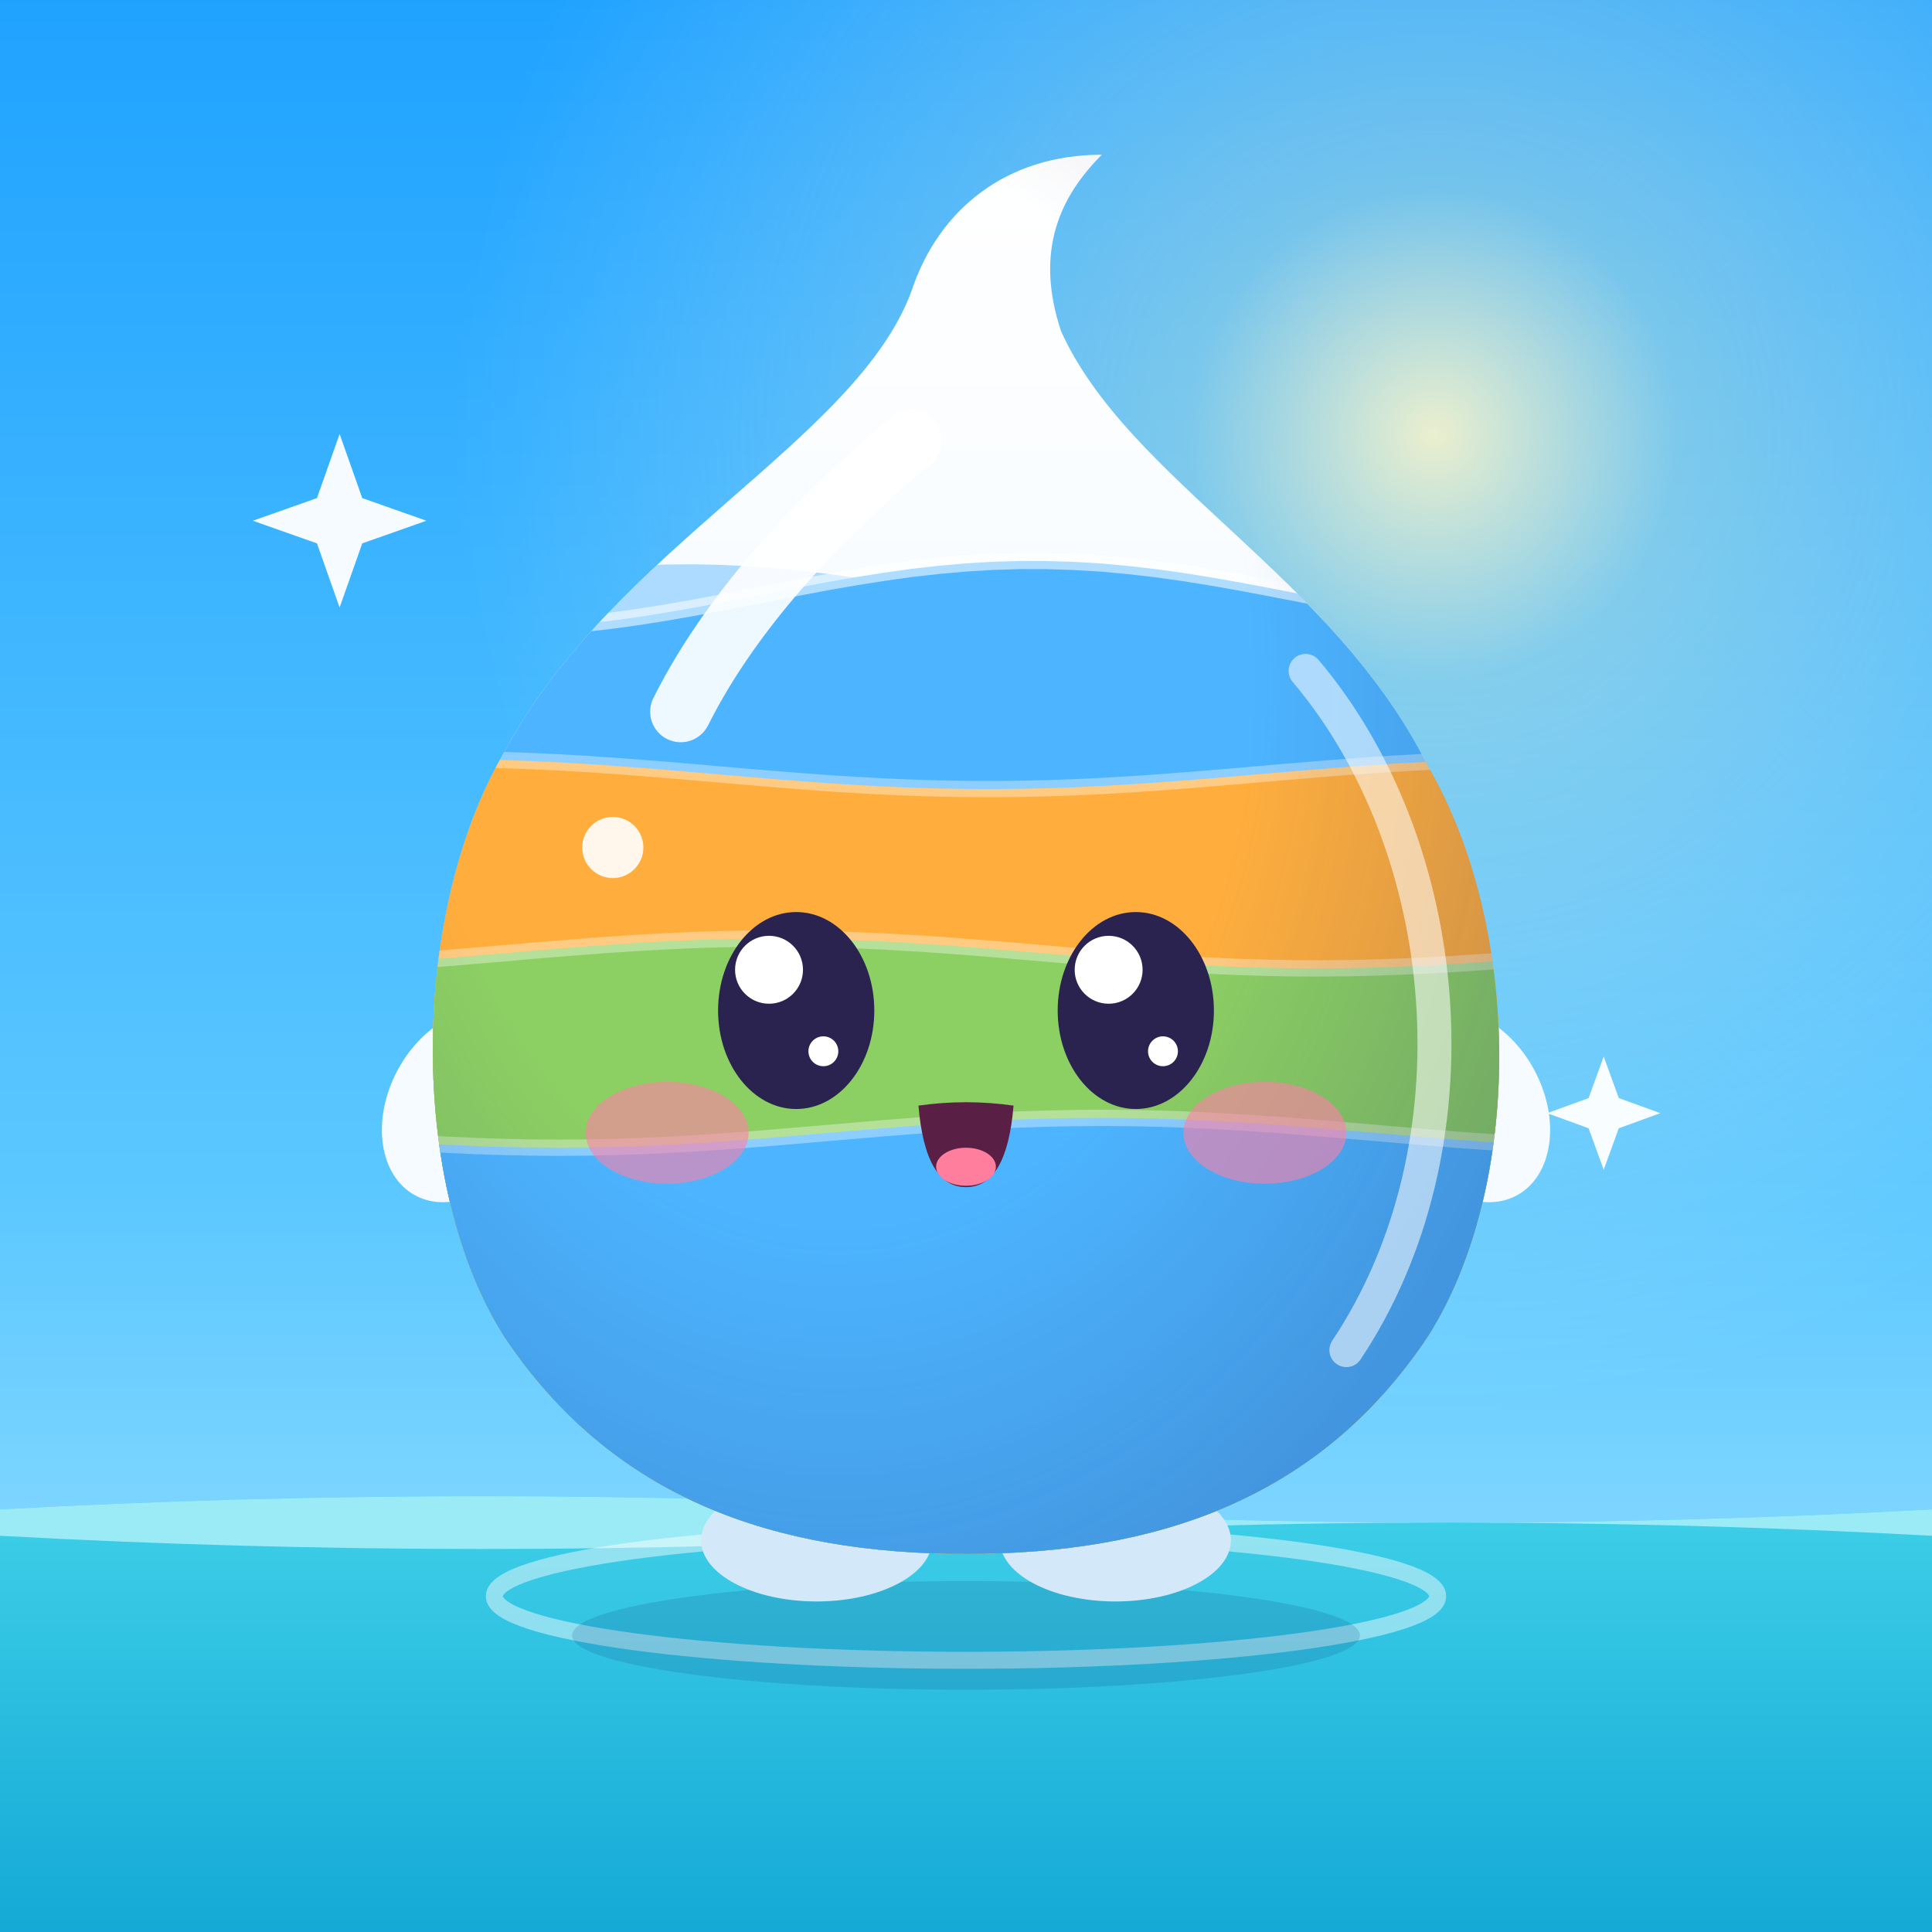
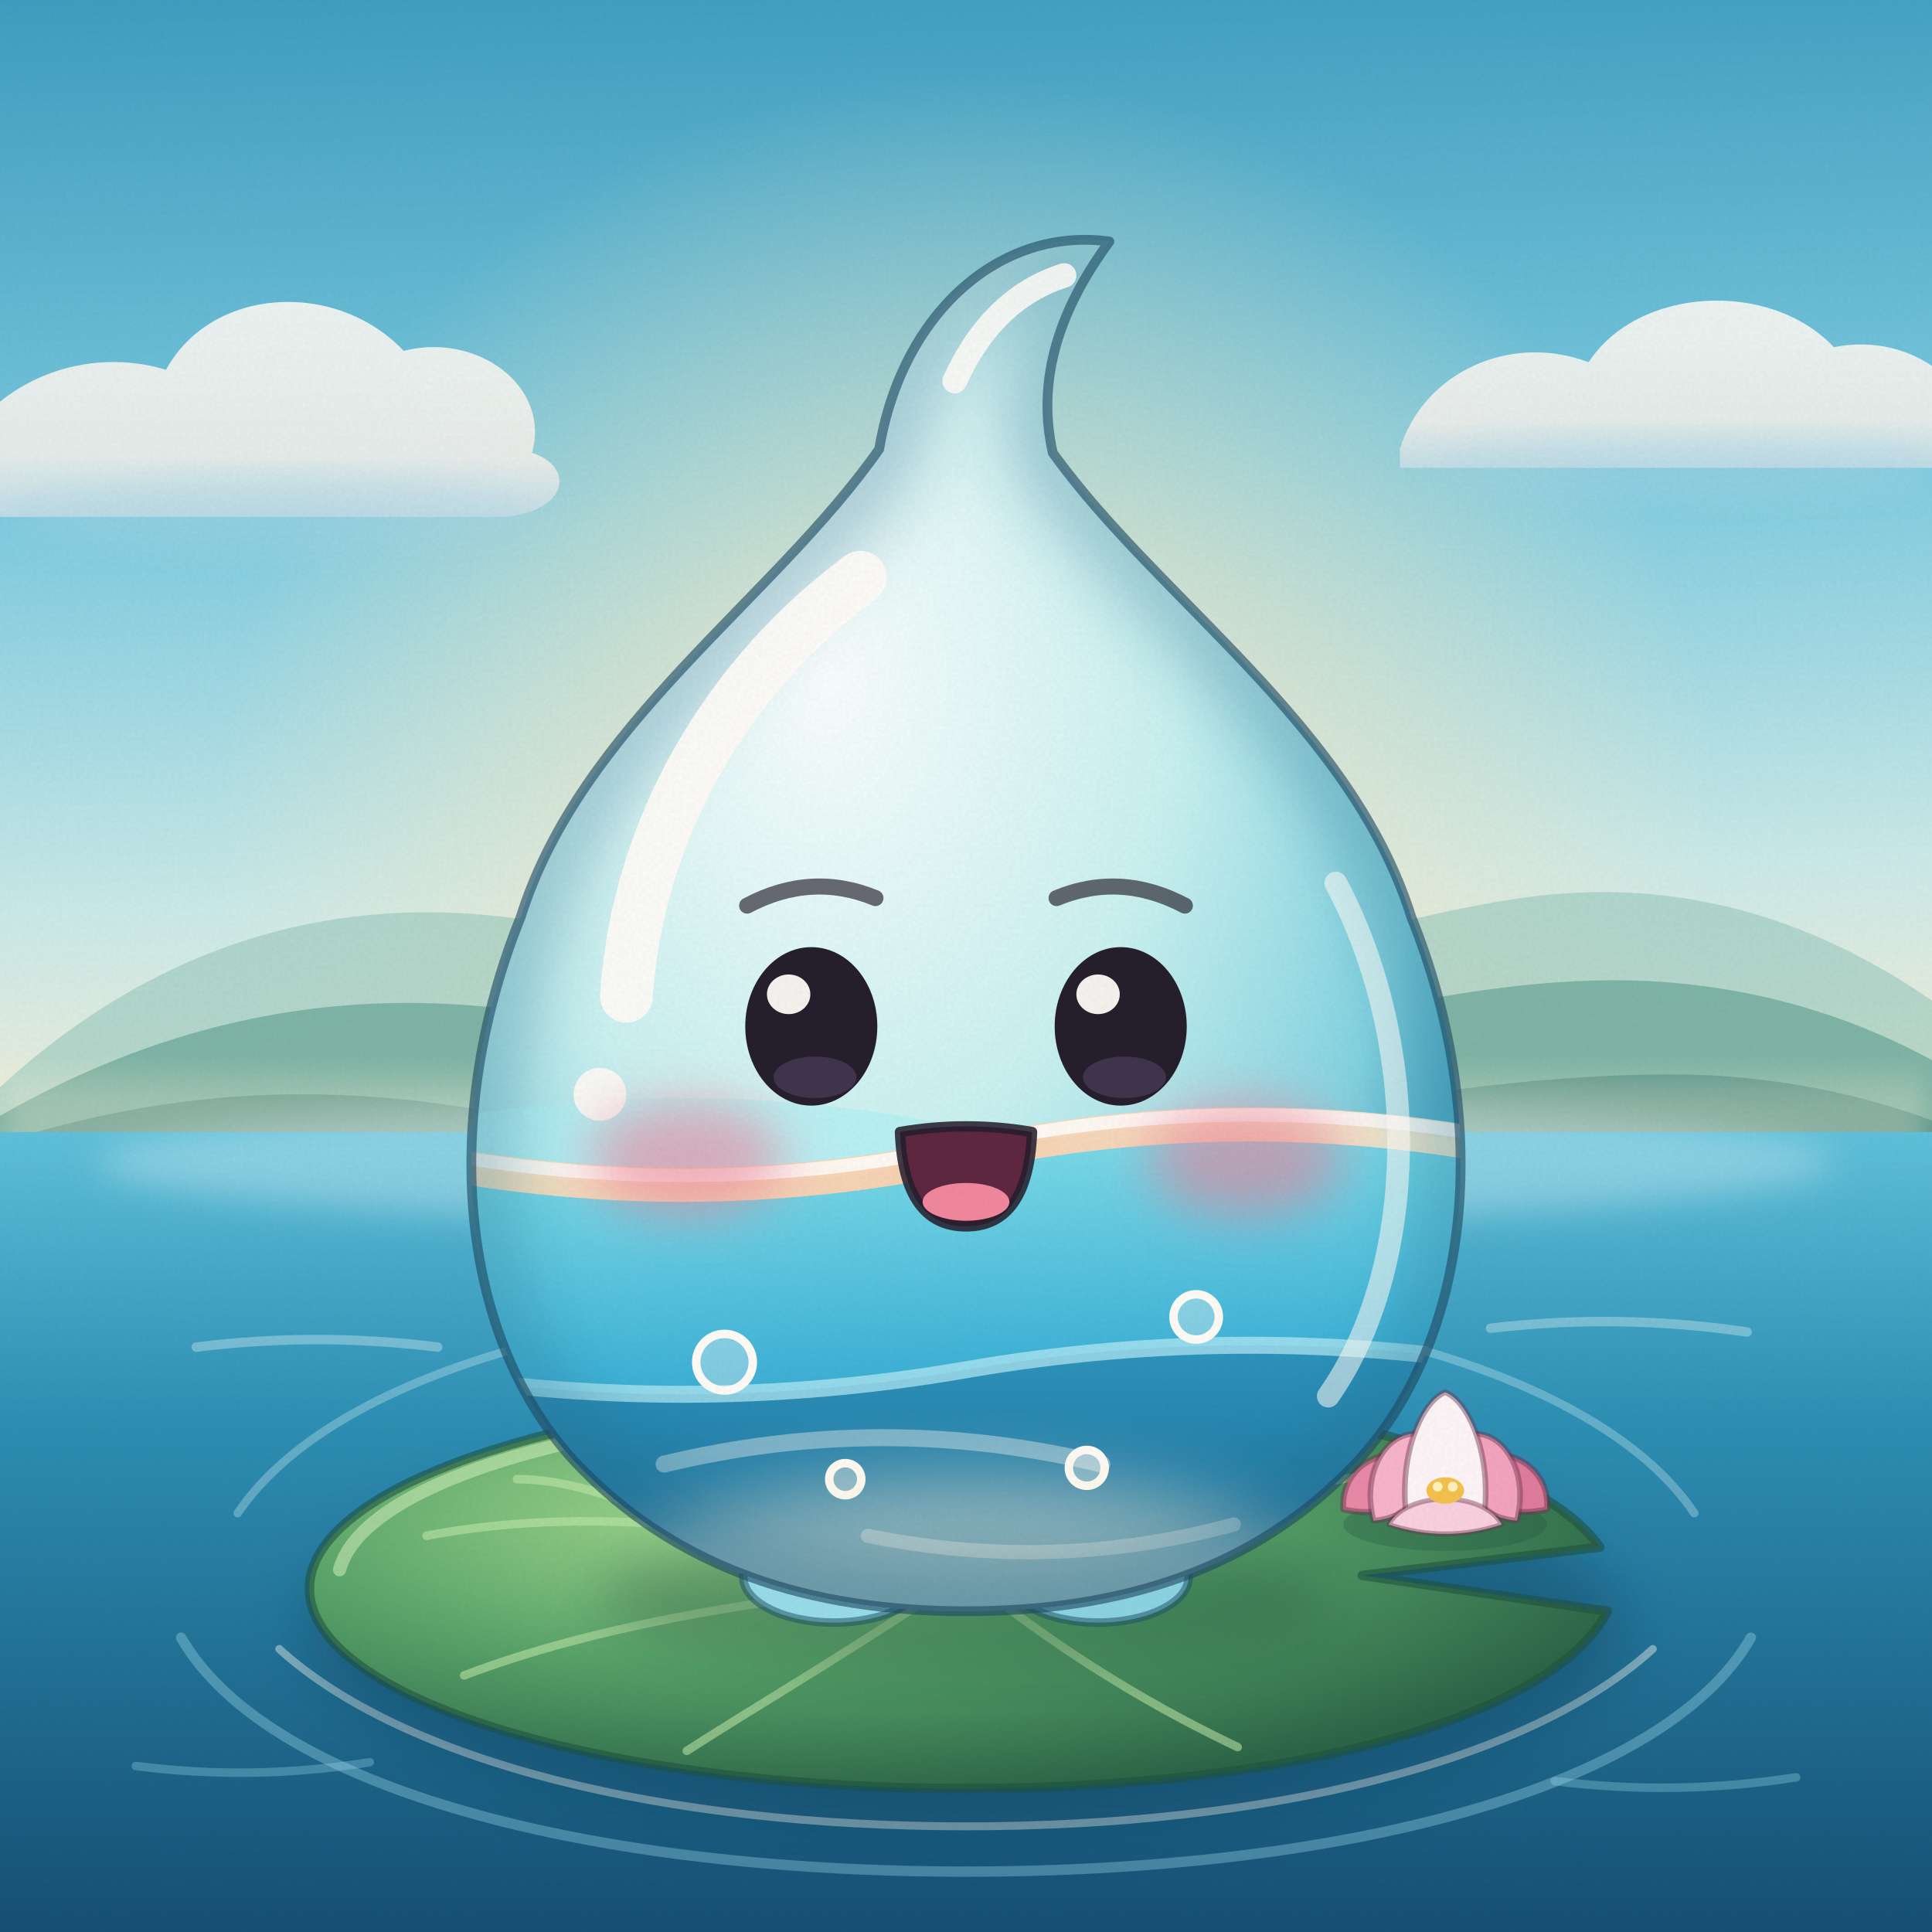
- <svg xmlns="http://www.w3.org/2000/svg" width="1024" height="1024" viewBox="0 0 1024 1024">
+ <svg xmlns="http://www.w3.org/2000/svg" viewBox="0 0 1024 1024">
  <defs>
-     <linearGradient id="bg" x1="0" y1="0" x2="0" y2="1">
-       <stop offset="0" stop-color="#1FA2FF" />
-       <stop offset=".62" stop-color="#5CC8FF" />
-       <stop offset="1" stop-color="#A9E6FF" />
+     <filter id="paperGrain" filterUnits="userSpaceOnUse" x="0" y="0" width="1024" height="1024" color-interpolation-filters="sRGB">
+       <feTurbulence type="fractalNoise" baseFrequency="0.52" numOctaves="3" seed="47" result="noise" />
+       <feColorMatrix type="matrix" values="0 0 0 0 0.22  0 0 0 0 0.18  0 0 0 0 0.24  0 0 0 0.048 0" in="noise" result="grain" />
+       <feComposite in="grain" in2="SourceGraphic" operator="atop" />
+     </filter>
+     <filter id="softGlow" x="-30%" y="-30%" width="160%" height="160%">
+       <feGaussianBlur stdDeviation="18" />
+     </filter>
+     <filter id="blushBlur" x="-45%" y="-45%" width="190%" height="190%">
+       <feGaussianBlur stdDeviation="14" />
+     </filter>
+     <filter id="padShadowBlur" x="-25%" y="-25%" width="150%" height="150%">
+       <feGaussianBlur stdDeviation="16" />
+     </filter>
+     <filter id="mistBlur" x="-20%" y="-20%" width="140%" height="140%">
+       <feGaussianBlur stdDeviation="9" />
+     </filter>
+     <linearGradient id="skyGrad" x1="0.1" y1="0" x2="0.15" y2="1">
+       <stop offset="0%" stop-color="#3E9EC0" />
+       <stop offset="42%" stop-color="#7BCBE0" />
+       <stop offset="76%" stop-color="#CCEBE9" />
+       <stop offset="100%" stop-color="#FCF0D4" />
    </linearGradient>
-     <radialGradient id="glow" cx="760" cy="230" r="520" gradientUnits="userSpaceOnUse">
-       <stop offset="0" stop-color="#FFF6C9" stop-opacity=".9" />
-       <stop offset=".25" stop-color="#FFF6C9" stop-opacity=".35" />
-       <stop offset="1" stop-color="#fff" stop-opacity="0" />
+     <radialGradient id="sunHalo" cx="50%" cy="46%" r="46%">
+       <stop offset="0%" stop-color="#FFFBE8" stop-opacity="0.96" />
+       <stop offset="46%" stop-color="#FDECC6" stop-opacity="0.52" />
+       <stop offset="100%" stop-color="#FDECC6" stop-opacity="0" />
    </radialGradient>
-     <linearGradient id="sea" x1="0" y1="0" x2="0" y2="1">
-       <stop offset="0" stop-color="#3FD0E8" />
-       <stop offset="1" stop-color="#14A9D6" />
+     <linearGradient id="pondGrad" x1="0" y1="0" x2="0" y2="1">
+       <stop offset="0%" stop-color="#60C2DB" />
+       <stop offset="36%" stop-color="#2D90B5" />
+       <stop offset="100%" stop-color="#144F73" />
    </linearGradient>
+     <linearGradient id="cloudGrad" x1="0" y1="0" x2="0" y2="1">
+       <stop offset="0%" stop-color="#FFFDF7" />
+       <stop offset="72%" stop-color="#F4F2EC" />
+       <stop offset="100%" stop-color="#C8DFE8" />
+     </linearGradient>
+     <radialGradient id="padGrad" cx="34%" cy="32%" r="72%">
+       <stop offset="0%" stop-color="#A5DC90" />
+       <stop offset="52%" stop-color="#58A469" />
+       <stop offset="100%" stop-color="#2B6547" />
+     </radialGradient>
+     <radialGradient id="dewyPorcelain" cx="36%" cy="32%" r="70%">
+       <stop offset="0%" stop-color="#FAFFFE" />
+       <stop offset="50%" stop-color="#CAF2F1" />
+       <stop offset="86%" stop-color="#85D5E2" />
+       <stop offset="100%" stop-color="#54B2CC" />
+     </radialGradient>
+     <linearGradient id="springUpper" x1="0" y1="0" x2="0.1" y2="1">
+       <stop offset="0%" stop-color="#88E4EC" />
+       <stop offset="48%" stop-color="#40B4D8" />
+       <stop offset="100%" stop-color="#1E7BA6" />
+     </linearGradient>
+     <linearGradient id="springDeep" x1="0" y1="0" x2="0" y2="1">
+       <stop offset="0%" stop-color="#2D95BE" />
+       <stop offset="100%" stop-color="#155D86" />
+     </linearGradient>
+     <linearGradient id="sunriseRim" x1="0" y1="0" x2="1" y2="0">
+       <stop offset="0%" stop-color="#FFE6C2" stop-opacity="0.9" />
+       <stop offset="50%" stop-color="#FFD0AE" stop-opacity="0.95" />
+       <stop offset="100%" stop-color="#FFF3D6" stop-opacity="0.88" />
+     </linearGradient>
+     <clipPath id="dewyClip">
+       <path id="dewySilhouette" d="M466 238            C478 166 530 120 588 128            C566 158 548 196 558 240            C614 318 716 384 748 486            C790 590 782 706 720 774            C666 832 594 854 512 854            C430 854 358 832 304 774            C242 706 234 590 276 486            C308 384 410 318 466 238 Z" />
+     </clipPath>
  </defs>
-   <rect width="1024" height="1024" fill="url(#bg)" />
-   <rect width="1024" height="1024" fill="url(#glow)" />
-   <path d="M0,800 Q256,786 512,800 T1024,800 V1024 H0 Z" fill="url(#sea)" />
-   <path d="M0,800 Q256,786 512,800 T1024,800 V814 Q768,800 512,814 T0,814 Z" fill="#9BEBF6" />
-   <ellipse cx="512" cy="846" rx="250" ry="34" fill="none" stroke="#fff" stroke-opacity=".45" stroke-width="9" />
-   <g fill="#fff" opacity=".95">
-     <path d="M180,230 l12,34 34,12 -34,12 -12,34 -12,-34 -34,-12 34,-12z" />
-     <path d="M850,560 l8,22 22,8 -22,8 -8,22 -8,-22 -22,-8 22,-8z" />
-   </g>
-   <g transform="translate(152 46) scale(3.6)">
-     <defs>
-       <clipPath id="clipi">
-         <path d="M92,30 C96,18 106,10 120,10 C114,16 110,24 114,36 C124,58 154,72 168,100 C182,124 182,162 168,184 C152,208 128,216 100,216 C72,216 48,208 32,184 C18,162 18,122 32,98 C48,68 84,52 92,30 Z" />
-       </clipPath>
-       <radialGradient id="shadei" cx="38%" cy="38%" r="70%">
-         <stop offset="55%" stop-color="#1D2A6B" stop-opacity="0" />
-         <stop offset="100%" stop-color="#1D2A6B" stop-opacity=".22" />
-       </radialGradient>
-       <linearGradient id="glassi" x1="0" y1="0" x2="0" y2="1">
-         <stop offset="0" stop-color="#fff" />
-         <stop offset="1" stop-color="#EAF6FF" />
-       </linearGradient>
-     </defs>
-     <ellipse cx="100" cy="228" rx="58" ry="8" fill="#0B3B7A" opacity=".16" />
-     <ellipse cx="78" cy="214" rx="17" ry="9" fill="#D3E9FA" />
-     <ellipse cx="122" cy="214" rx="17" ry="9" fill="#D3E9FA" />
-     <ellipse cx="26" cy="150" rx="11" ry="15" transform="rotate(28 26 150)" fill="#F6FBFF" />
-     <ellipse cx="174" cy="150" rx="11" ry="15" transform="rotate(-28 174 150)" fill="#F6FBFF" />
-     <path d="M92,30 C96,18 106,10 120,10 C114,16 110,24 114,36 C124,58 154,72 168,100 C182,124 182,162 168,184 C152,208 128,216 100,216 C72,216 48,208 32,184 C18,162 18,122 32,98 C48,68 84,52 92,30 Z" fill="url(#glassi)" />
-     <g clip-path="url(#clipi)">
-       <path d="M0,230 L0,74.8 L0,77.84 L4,77.28 L8,76.67 L12,76.00 L16,75.31 L20,74.60 L24,73.90 L28,73.22 L32,72.58 L36,72.00 L40,71.48 L44,71.05 L48,70.70 L52,70.46 L56,70.33 L60,70.30 L64,70.39 L68,70.59 L72,70.88 L76,71.28 L80,71.76 L84,72.32 L88,72.93 L92,73.60 L96,74.29 L100,75.00 L104,75.70 L108,76.38 L112,77.02 L116,77.60 L120,78.12 L124,78.55 L128,78.90 L132,79.14 L136,79.27 L140,79.30 L144,79.21 L148,79.01 L152,78.72 L156,78.32 L160,77.84 L164,77.28 L168,76.67 L172,76.00 L176,75.31 L180,74.60 L184,73.90 L188,73.22 L192,72.58 L196,72.00 L200,71.48 L200,230 Z" fill="#4DB4FF" opacity=".45" />
-       <path d="M0,230 L0,74.8 L0,76.75 L4,77.44 L8,78.07 L12,78.63 L16,79.08 L20,79.43 L24,79.67 L28,79.79 L32,79.78 L36,79.65 L40,79.41 L44,79.04 L48,78.58 L52,78.02 L56,77.38 L60,76.68 L64,75.93 L68,75.16 L72,74.37 L76,73.60 L80,72.85 L84,72.16 L88,71.53 L92,70.97 L96,70.52 L100,70.17 L104,69.93 L108,69.81 L112,69.82 L116,69.95 L120,70.19 L124,70.56 L128,71.02 L132,71.58 L136,72.22 L140,72.92 L144,73.67 L148,74.44 L152,75.23 L156,76.00 L160,76.75 L164,77.44 L168,78.07 L172,78.63 L176,79.08 L180,79.43 L184,79.67 L188,79.79 L192,79.78 L196,79.65 L200,79.41 L200,230 Z" fill="#4DB4FF" />
-       <path d="M0,230 L0,74.8 L0,76.75 L4,77.44 L8,78.07 L12,78.63 L16,79.08 L20,79.43 L24,79.67 L28,79.79 L32,79.78 L36,79.65 L40,79.41 L44,79.04 L48,78.58 L52,78.02 L56,77.38 L60,76.68 L64,75.93 L68,75.16 L72,74.37 L76,73.60 L80,72.85 L84,72.16 L88,71.53 L92,70.97 L96,70.52 L100,70.17 L104,69.93 L108,69.81 L112,69.82 L116,69.95 L120,70.19 L124,70.56 L128,71.02 L132,71.58 L136,72.22 L140,72.92 L144,73.67 L148,74.44 L152,75.23 L156,76.00 L160,76.75 L164,77.44 L168,78.07 L172,78.63 L176,79.08 L180,79.43 L184,79.67 L188,79.79 L192,79.78 L196,79.65 L200,79.41 L200,230 Z" fill="none" stroke="#fff" stroke-opacity="0.55" stroke-width="2.4" />
-       <path d="M0,230 L0,101.2 L0,99.85 L4,99.60 L8,99.38 L12,99.21 L16,99.09 L20,99.02 L24,99.00 L28,99.04 L32,99.13 L36,99.27 L40,99.46 L44,99.69 L48,99.96 L52,100.26 L56,100.58 L60,100.92 L64,101.27 L68,101.61 L72,101.94 L76,102.26 L80,102.55 L84,102.80 L88,103.02 L92,103.19 L96,103.31 L100,103.38 L104,103.40 L108,103.36 L112,103.27 L116,103.13 L120,102.94 L124,102.71 L128,102.44 L132,102.14 L136,101.82 L140,101.48 L144,101.13 L148,100.79 L152,100.46 L156,100.14 L160,99.85 L164,99.60 L168,99.38 L172,99.21 L176,99.09 L180,99.02 L184,99.00 L188,99.04 L192,99.13 L196,99.27 L200,99.46 L200,230 Z" fill="#FFAE3D" />
-       <path d="M0,230 L0,101.2 L0,99.85 L4,99.60 L8,99.38 L12,99.21 L16,99.09 L20,99.02 L24,99.00 L28,99.04 L32,99.13 L36,99.27 L40,99.46 L44,99.69 L48,99.96 L52,100.26 L56,100.58 L60,100.92 L64,101.27 L68,101.61 L72,101.94 L76,102.26 L80,102.55 L84,102.80 L88,103.02 L92,103.19 L96,103.31 L100,103.38 L104,103.40 L108,103.36 L112,103.27 L116,103.13 L120,102.94 L124,102.71 L128,102.44 L132,102.14 L136,101.82 L140,101.48 L144,101.13 L148,100.79 L152,100.46 L156,100.14 L160,99.85 L164,99.60 L168,99.38 L172,99.21 L176,99.09 L180,99.02 L184,99.00 L188,99.04 L192,99.13 L196,99.27 L200,99.46 L200,230 Z" fill="none" stroke="#fff" stroke-opacity="0.35" stroke-width="2.4" />
-       <path d="M0,230 L0,127.6 L0,129.68 L4,129.54 L8,129.36 L12,129.13 L16,128.87 L20,128.57 L24,128.25 L28,127.91 L32,127.57 L36,127.22 L40,126.89 L44,126.57 L48,126.28 L52,126.02 L56,125.80 L60,125.62 L64,125.50 L68,125.42 L72,125.40 L76,125.43 L80,125.52 L84,125.66 L88,125.84 L92,126.07 L96,126.33 L100,126.63 L104,126.95 L108,127.29 L112,127.63 L116,127.98 L120,128.31 L124,128.63 L128,128.92 L132,129.18 L136,129.40 L140,129.58 L144,129.70 L148,129.78 L152,129.80 L156,129.77 L160,129.68 L164,129.54 L168,129.36 L172,129.13 L176,128.87 L180,128.57 L184,128.25 L188,127.91 L192,127.57 L196,127.22 L200,126.89 L200,230 Z" fill="#8CCF63" />
-       <path d="M0,230 L0,127.6 L0,129.68 L4,129.54 L8,129.36 L12,129.13 L16,128.87 L20,128.57 L24,128.25 L28,127.91 L32,127.57 L36,127.22 L40,126.89 L44,126.57 L48,126.28 L52,126.02 L56,125.80 L60,125.62 L64,125.50 L68,125.42 L72,125.40 L76,125.43 L80,125.52 L84,125.66 L88,125.84 L92,126.07 L96,126.33 L100,126.63 L104,126.95 L108,127.29 L112,127.63 L116,127.98 L120,128.31 L124,128.63 L128,128.92 L132,129.18 L136,129.40 L140,129.58 L144,129.70 L148,129.78 L152,129.80 L156,129.77 L160,129.68 L164,129.54 L168,129.36 L172,129.13 L176,128.87 L180,128.57 L184,128.25 L188,127.91 L192,127.57 L196,127.22 L200,126.89 L200,230 Z" fill="none" stroke="#fff" stroke-opacity="0.35" stroke-width="2.4" />
-       <path d="M0,230 L0,154 L0,154.00 L4,154.34 L8,154.68 L12,155.00 L16,155.29 L20,155.56 L24,155.78 L28,155.96 L32,156.09 L36,156.17 L40,156.20 L44,156.17 L48,156.09 L52,155.96 L56,155.78 L60,155.56 L64,155.29 L68,155.00 L72,154.68 L76,154.34 L80,154.00 L84,153.66 L88,153.32 L92,153.00 L96,152.71 L100,152.44 L104,152.22 L108,152.04 L112,151.91 L116,151.83 L120,151.80 L124,151.83 L128,151.91 L132,152.04 L136,152.22 L140,152.44 L144,152.71 L148,153.00 L152,153.32 L156,153.66 L160,154.00 L164,154.34 L168,154.68 L172,155.00 L176,155.29 L180,155.56 L184,155.78 L188,155.96 L192,156.09 L196,156.17 L200,156.20 L200,230 Z" fill="#4DB4FF" />
-       <path d="M0,230 L0,154 L0,154.00 L4,154.34 L8,154.68 L12,155.00 L16,155.29 L20,155.56 L24,155.78 L28,155.96 L32,156.09 L36,156.17 L40,156.20 L44,156.17 L48,156.09 L52,155.96 L56,155.78 L60,155.56 L64,155.29 L68,155.00 L72,154.68 L76,154.34 L80,154.00 L84,153.66 L88,153.32 L92,153.00 L96,152.71 L100,152.44 L104,152.22 L108,152.04 L112,151.91 L116,151.83 L120,151.80 L124,151.83 L128,151.91 L132,152.04 L136,152.22 L140,152.44 L144,152.71 L148,153.00 L152,153.32 L156,153.66 L160,154.00 L164,154.34 L168,154.68 L172,155.00 L176,155.29 L180,155.56 L184,155.78 L188,155.96 L192,156.09 L196,156.17 L200,156.20 L200,230 Z" fill="none" stroke="#fff" stroke-opacity="0.35" stroke-width="2.4" />
-       <path d="M92,30 C96,18 106,10 120,10 C114,16 110,24 114,36 C124,58 154,72 168,100 C182,124 182,162 168,184 C152,208 128,216 100,216 C72,216 48,208 32,184 C18,162 18,122 32,98 C48,68 84,52 92,30 Z" fill="url(#shadei)" />
-       <path d="M150,86 C172,112 176,156 156,186" stroke="#fff" stroke-opacity=".55" stroke-width="5" fill="none" stroke-linecap="round" />
+   <g filter="url(#paperGrain)">
+     <rect x="0" y="0" width="1024" height="632" fill="url(#skyGrad)" />
+     <circle cx="512" cy="472" r="440" fill="url(#sunHalo)" />
+     <g opacity="0.88">
+       <path d="M-30 256 C-12 204 42 182 88 196 C112 152 178 148 214 186 C252 176 292 204 282 240 C306 248 300 272 266 274 L-30 274 Z" fill="url(#cloudGrad)" />
+       <path d="M742 238 C754 198 800 176 842 192 C868 152 938 148 972 184 C1012 176 1050 202 1054 248 L742 248 Z" fill="url(#cloudGrad)" />
+       <ellipse cx="144" cy="272" rx="140" ry="20" fill="#B5D8E5" opacity="0.34" filter="url(#mistBlur)" />
+       <ellipse cx="902" cy="248" rx="140" ry="18" fill="#B5D8E5" opacity="0.32" filter="url(#mistBlur)" />
    </g>
-     <path d="M58,92 C66,76 80,62 92,52" stroke="#fff" stroke-opacity=".9" stroke-width="9" fill="none" stroke-linecap="round" />
-     <circle cx="48" cy="112" r="4.5" fill="#fff" opacity=".9" />
-     <ellipse cx="75" cy="136" rx="11.5" ry="14.5" fill="#2A2350" />
-     <ellipse cx="125" cy="136" rx="11.5" ry="14.5" fill="#2A2350" />
-     <circle cx="71" cy="130" r="5" fill="#fff" />
-     <circle cx="121" cy="130" r="5" fill="#fff" />
-     <circle cx="79" cy="142" r="2.2" fill="#fff" />
-     <circle cx="129" cy="142" r="2.2" fill="#fff" />
-     <ellipse cx="56" cy="154" rx="12" ry="7.5" fill="#FF7FA6" opacity=".6" />
-     <ellipse cx="144" cy="154" rx="12" ry="7.5" fill="#FF7FA6" opacity=".6" />
-     <path d="M93,150 Q100,149 107,150 Q106,162 100,162 Q94,162 93,150 Z" fill="#5A1F45" />
-     <ellipse cx="100" cy="159" rx="4.4" ry="2.8" fill="#FF7E9D" />
+     <path d="M-24 600 C96 472 244 454 398 524 C520 580 658 498 806 476 C904 462 982 496 1048 548 L1048 632 L-24 632 Z" fill="#9AC9BE" opacity="0.62" />
+     <path d="M-24 606 C116 516 254 514 392 566 C532 618 708 512 874 520 C948 524 1004 548 1048 576 L1048 632 L-24 632 Z" fill="#6AA898" opacity="0.72" />
+     <path d="M-24 614 C108 566 216 574 334 606 C496 648 730 562 908 570 C972 574 1018 590 1048 604 L1048 636 L-24 636 Z" fill="#4B8B7F" opacity="0.65" />
+     <rect x="0" y="572" width="1024" height="58" fill="#FFF4D8" opacity="0.28" filter="url(#mistBlur)" />
+     <rect x="0" y="600" width="1024" height="424" fill="url(#pondGrad)" />
+     <ellipse cx="512" cy="616" rx="460" ry="34" fill="#E6F8FA" opacity="0.34" filter="url(#mistBlur)" />
+     <g fill="none" stroke-linecap="round">
+       <path d="M126 802 C176 728 326 686 512 686 C698 686 848 728 898 802" stroke="#D8F5FA" stroke-width="4.5" opacity="0.32" />
+       <path d="M96 868 C142 948 312 992 512 992 C712 992 882 948 928 868" stroke="#A6E4F2" stroke-width="5.5" opacity="0.34" />
+       <path d="M148 874 C214 934 352 968 512 968 C672 968 810 934 876 874" stroke="#FFFDF6" stroke-width="4.2" opacity="0.44" />
+       <path d="M104 714 Q168 706 232 714" stroke="#E4F7FA" stroke-width="5" opacity="0.36" />
+       <path d="M790 704 Q858 696 926 706" stroke="#E4F7FA" stroke-width="5" opacity="0.36" />
+       <path d="M72 936 Q134 944 196 934" stroke="#9EE0EE" stroke-width="4.5" opacity="0.32" />
+       <path d="M824 944 Q888 952 952 942" stroke="#9EE0EE" stroke-width="4.5" opacity="0.32" />
+     </g>
+     <ellipse cx="512" cy="864" rx="348" ry="104" fill="#0E3D58" opacity="0.38" filter="url(#padShadowBlur)" />
+     <path d="M512 736              C676 736 812 770 848 820              L722 835              L852 854              C822 912 680 948 512 948              C318 948 164 900 164 842              C164 784 318 736 512 736 Z" fill="url(#padGrad)" stroke="#1E523D" stroke-opacity="0.58" stroke-width="5" stroke-linejoin="round" />
+     <path d="M180 832 C192 786 312 748 486 744" fill="none" stroke="#D2F0BA" stroke-width="7" stroke-linecap="round" opacity="0.55" />
+     <g fill="none" stroke="#C5ECAC" stroke-width="4.5" stroke-linecap="round" opacity="0.54">
+       <path d="M506 838 C422 812 320 796 226 814" />
+       <path d="M358 808 C326 792 298 784 274 784" />
+       <path d="M506 838 C406 846 314 862 246 888" />
+       <path d="M506 838 C446 878 398 906 364 928" />
+       <path d="M516 838 C568 880 618 908 656 926" />
+       <path d="M518 838 C606 804 686 784 762 778" />
+     </g>
+     <g transform="translate(766 786)">
+       <ellipse cx="0" cy="22" rx="54" ry="14" fill="#1E523D" opacity="0.28" />
+       <path d="M-54 14 C-56 -8 -32 -24 -8 -10 C-12 6 -28 20 -54 14 Z" fill="#E88AA8" stroke="#6E334E" stroke-opacity="0.48" stroke-width="3.2" stroke-linejoin="round" />
+       <path d="M54 14 C56 -8 32 -24 8 -10 C12 6 28 20 54 14 Z" fill="#E07C9C" stroke="#6E334E" stroke-opacity="0.48" stroke-width="3.2" stroke-linejoin="round" />
+       <path d="M-38 20 C-46 -12 -24 -36 -4 -22 C-2 -4 -14 18 -38 20 Z" fill="#F8B4CA" stroke="#6E334E" stroke-opacity="0.45" stroke-width="3" stroke-linejoin="round" />
+       <path d="M38 20 C46 -12 24 -36 4 -22 C2 -4 14 18 38 20 Z" fill="#F4A4BE" stroke="#6E334E" stroke-opacity="0.45" stroke-width="3" stroke-linejoin="round" />
+       <path d="M-20 22 C-26 -14 -12 -44 0 -48 C12 -44 26 -14 20 22 Q0 28 -20 22 Z" fill="#FFF6F8" stroke="#6E334E" stroke-opacity="0.45" stroke-width="3" stroke-linejoin="round" />
+       <path d="M-30 22 C-20 4 20 4 30 22 Q0 32 -30 22 Z" fill="#FBD1DF" stroke="#6E334E" stroke-opacity="0.42" stroke-width="2.6" stroke-linejoin="round" />
+       <ellipse cx="0" cy="4" rx="10" ry="7" fill="#F5C24C" />
+       <circle cx="-4" cy="2" r="2.6" fill="#FFF4BD" />
+       <circle cx="4" cy="2" r="2.6" fill="#FFF4BD" />
+     </g>
+     <ellipse cx="512" cy="848" rx="196" ry="38" fill="#184739" opacity="0.34" filter="url(#padShadowBlur)" />
+     <g stroke="#1E5266" stroke-opacity="0.52" stroke-width="4.5">
+       <ellipse cx="442" cy="836" rx="48" ry="24" fill="#98DDE8" />
+       <ellipse cx="582" cy="836" rx="48" ry="24" fill="#8CD4E2" />
+     </g>
+     <use href="#dewySilhouette" fill="url(#dewyPorcelain)" />
+     <g clip-path="url(#dewyClip)">
+       <path d="M210 598 Q362 566 512 598 T814 598 L814 880 L210 880 Z" fill="#B2F1F5" opacity="0.72" />
+       <path d="M210 612 Q362 644 512 612 T814 612 L814 880 L210 880 Z" fill="url(#springUpper)" />
+       <path d="M210 612 Q362 644 512 612 T814 612" fill="none" stroke="url(#sunriseRim)" stroke-width="18" stroke-linecap="round" />
+       <path d="M210 607 Q362 639 512 607 T814 607" fill="none" stroke="#FFFDF8" stroke-width="7" stroke-linecap="round" opacity="0.92" />
+       <path d="M210 726 Q362 752 512 726 T814 726 L814 880 L210 880 Z" fill="url(#springDeep)" />
+       <path d="M210 726 Q362 752 512 726 T814 726" fill="none" stroke="#BCEFF7" stroke-width="9" stroke-linecap="round" opacity="0.68" />
+       <path d="M352 776 Q468 748 584 776" fill="none" stroke="#FFFDF8" stroke-width="9" stroke-linecap="round" opacity="0.38" />
+       <path d="M460 814 Q558 834 654 808" fill="none" stroke="#FFFDF8" stroke-width="7.5" stroke-linecap="round" opacity="0.32" />
+       <g fill="#FFFDF8" fill-opacity="0.34" stroke="#FFFDF8" stroke-width="4.5">
+         <circle cx="384" cy="722" r="15" />
+         <circle cx="634" cy="698" r="12" />
+         <circle cx="576" cy="778" r="9.5" />
+         <circle cx="448" cy="784" r="8.5" />
+       </g>
+       <ellipse cx="512" cy="838" rx="188" ry="56" fill="#FFF4DA" opacity="0.48" filter="url(#softGlow)" />
+       <use href="#dewySilhouette" fill="none" stroke="#1C6C8C" stroke-width="42" opacity="0.34" filter="url(#softGlow)" />
+     </g>
+     <path d="M332 528 C338 438 386 358 456 306" fill="none" stroke="#FFFDF8" stroke-width="28" stroke-linecap="round" opacity="0.92" />
+     <circle cx="318" cy="580" r="14" fill="#FFFDF8" opacity="0.9" />
+     <path d="M506 202 Q526 158 564 146" fill="none" stroke="#FFFDF8" stroke-width="13" stroke-linecap="round" opacity="0.88" />
+     <path d="M708 468 C754 554 752 672 704 740" fill="none" stroke="#FFFDF8" stroke-width="12" stroke-linecap="round" opacity="0.56" />
+     <use href="#dewySilhouette" fill="none" stroke="#1D4B63" stroke-opacity="0.62" stroke-width="5.2" stroke-linecap="round" stroke-linejoin="round" />
+     <g filter="url(#blushBlur)">
+       <ellipse cx="364" cy="614" rx="52" ry="30" fill="#F08096" opacity="0.58" />
+       <ellipse cx="660" cy="614" rx="52" ry="30" fill="#F08096" opacity="0.58" />
+     </g>
+     <path d="M396 480 Q430 462 464 476" fill="none" stroke="#251E2B" stroke-width="8.5" stroke-linecap="round" opacity="0.66" />
+     <path d="M628 480 Q594 462 560 476" fill="none" stroke="#251E2B" stroke-width="8.5" stroke-linecap="round" opacity="0.66" />
+     <g>
+       <ellipse cx="430" cy="544" rx="35" ry="42" fill="#251E2B" />
+       <ellipse cx="432" cy="571" rx="22" ry="11" fill="#5A4B72" opacity="0.48" />
+       <ellipse cx="418" cy="527" rx="11.5" ry="10.5" fill="#FFFDF8" opacity="0.96" />
+       <ellipse cx="594" cy="544" rx="35" ry="42" fill="#251E2B" />
+       <ellipse cx="596" cy="571" rx="22" ry="11" fill="#5A4B72" opacity="0.48" />
+       <ellipse cx="582" cy="527" rx="11.5" ry="10.5" fill="#FFFDF8" opacity="0.96" />
+     </g>
+     <path d="M477 600 Q512 594 547 600 Q545 650 512 650 Q479 650 477 600 Z" fill="#5E2740" stroke="#251E2B" stroke-opacity="0.86" stroke-width="5.5" stroke-linejoin="round" />
+     <ellipse cx="512" cy="637" rx="23" ry="10" fill="#F2889E" />
  </g>
</svg>
